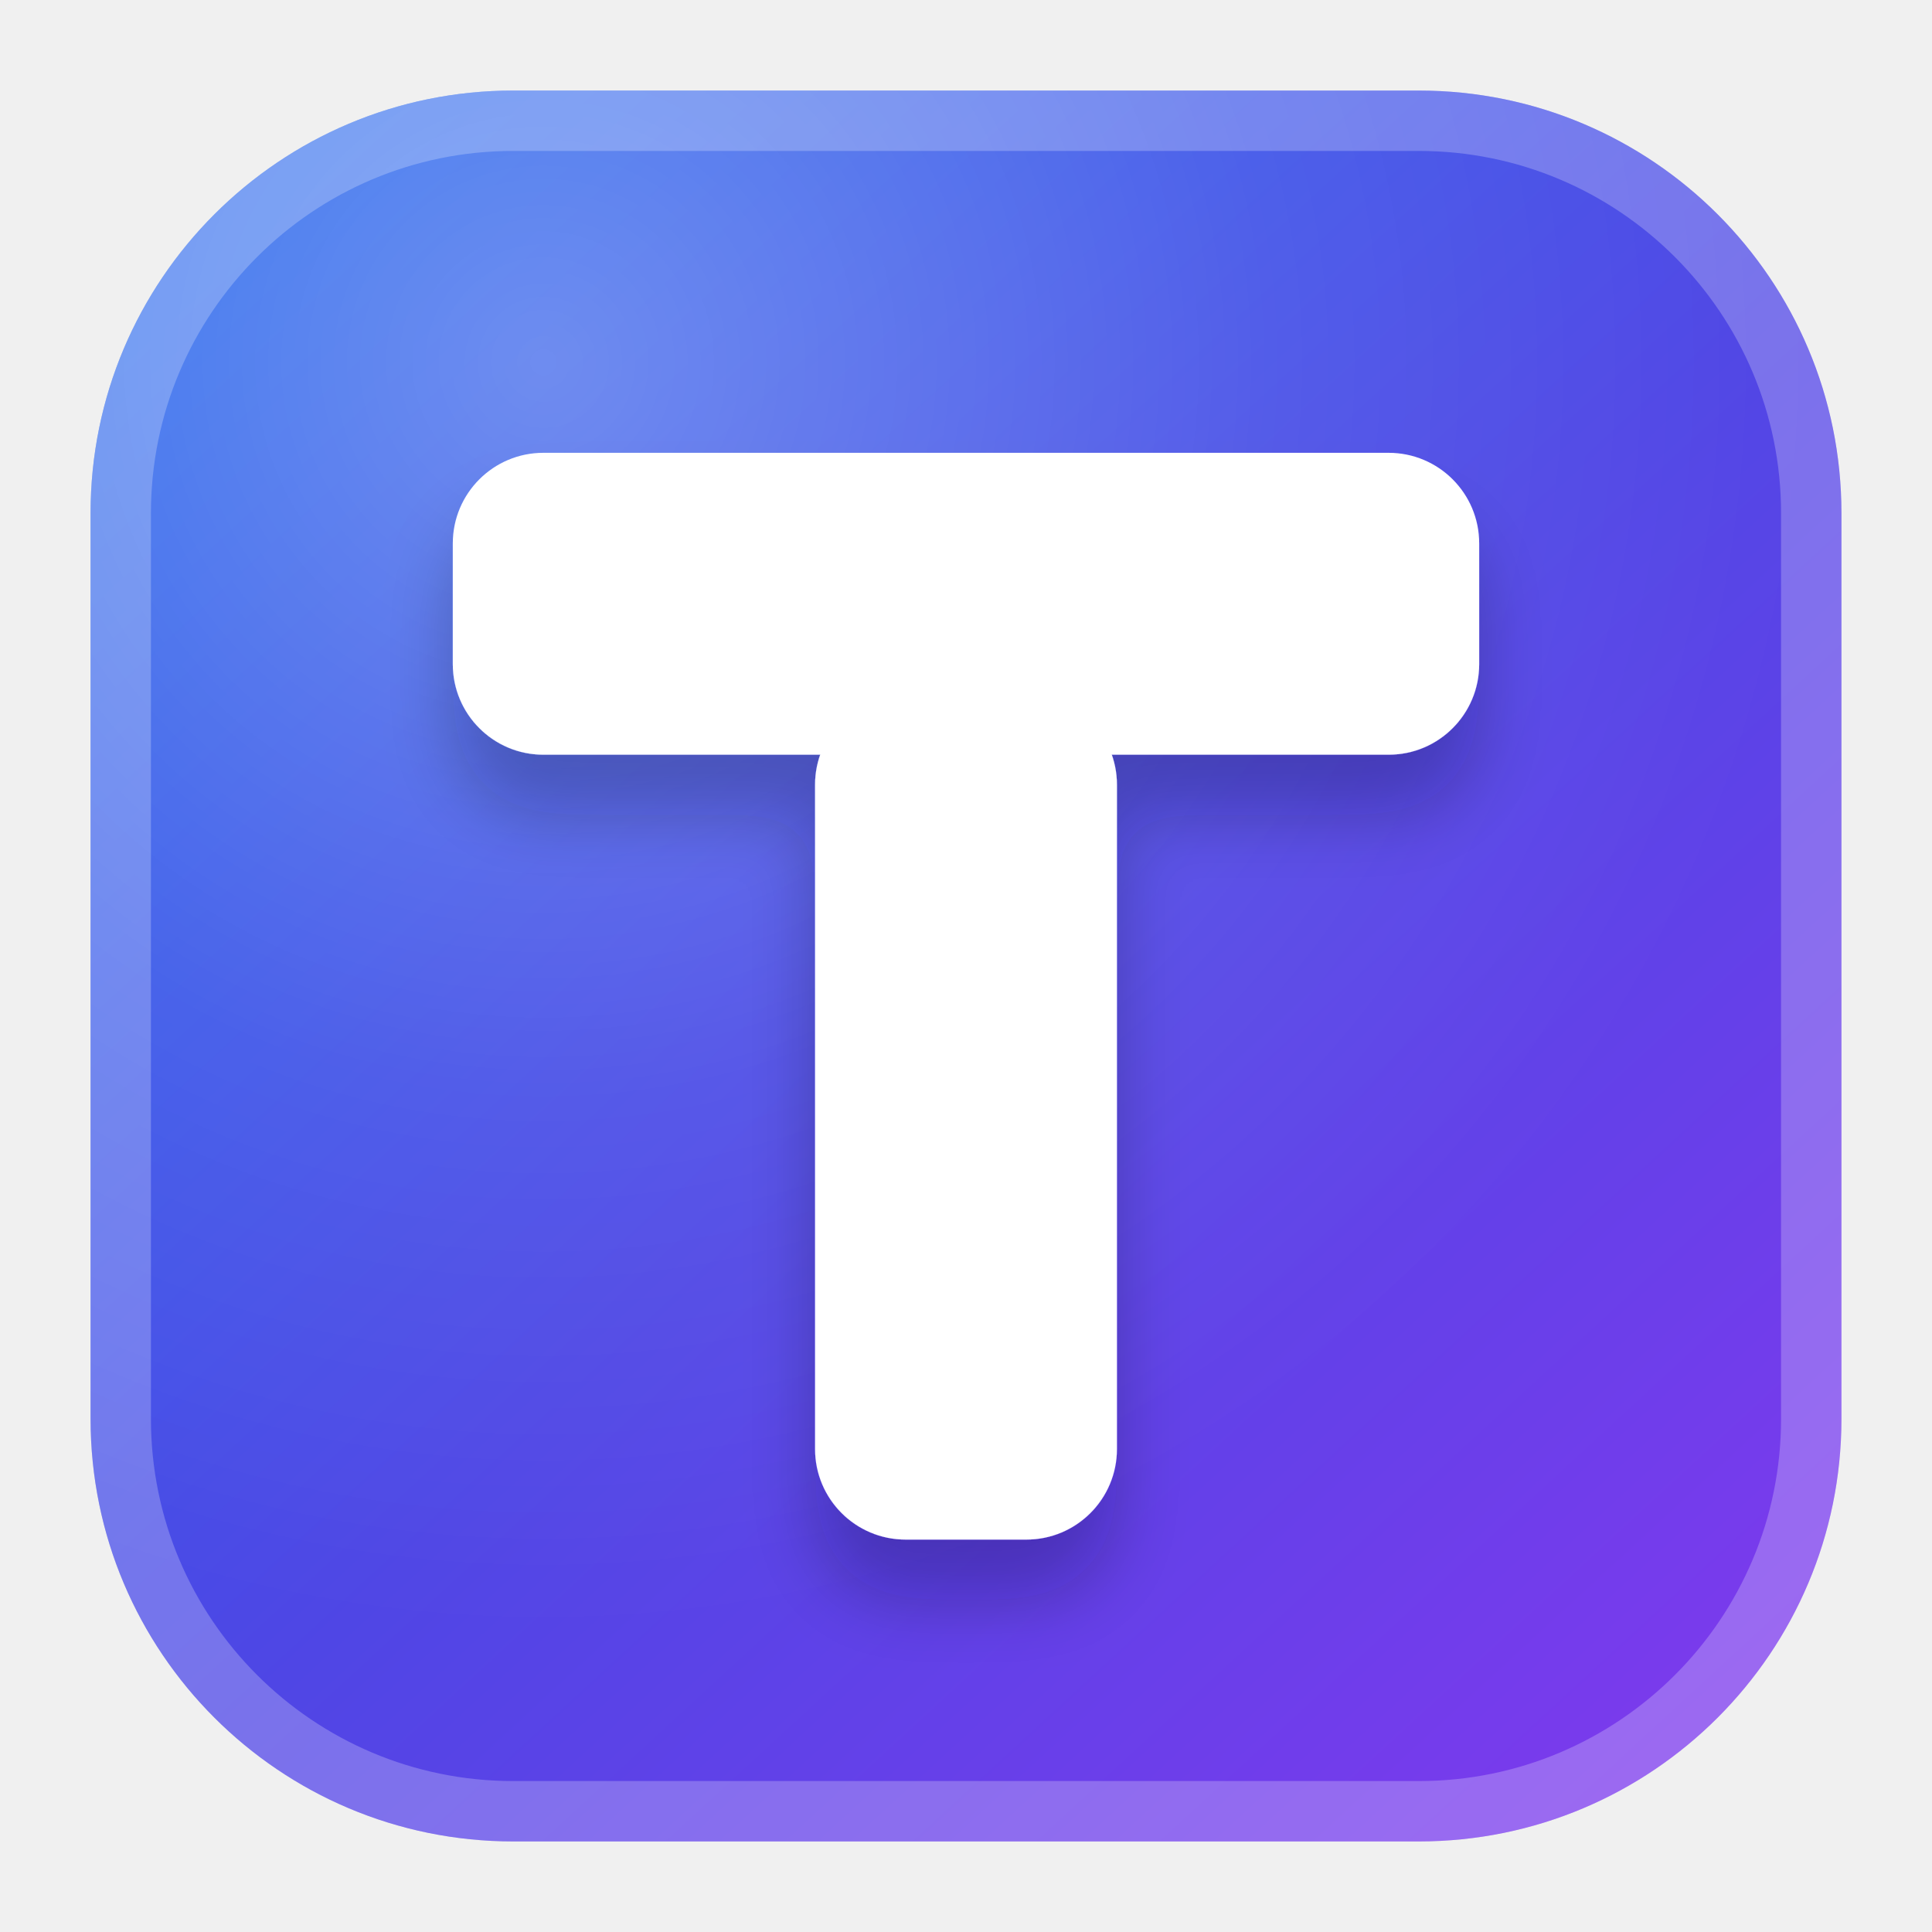
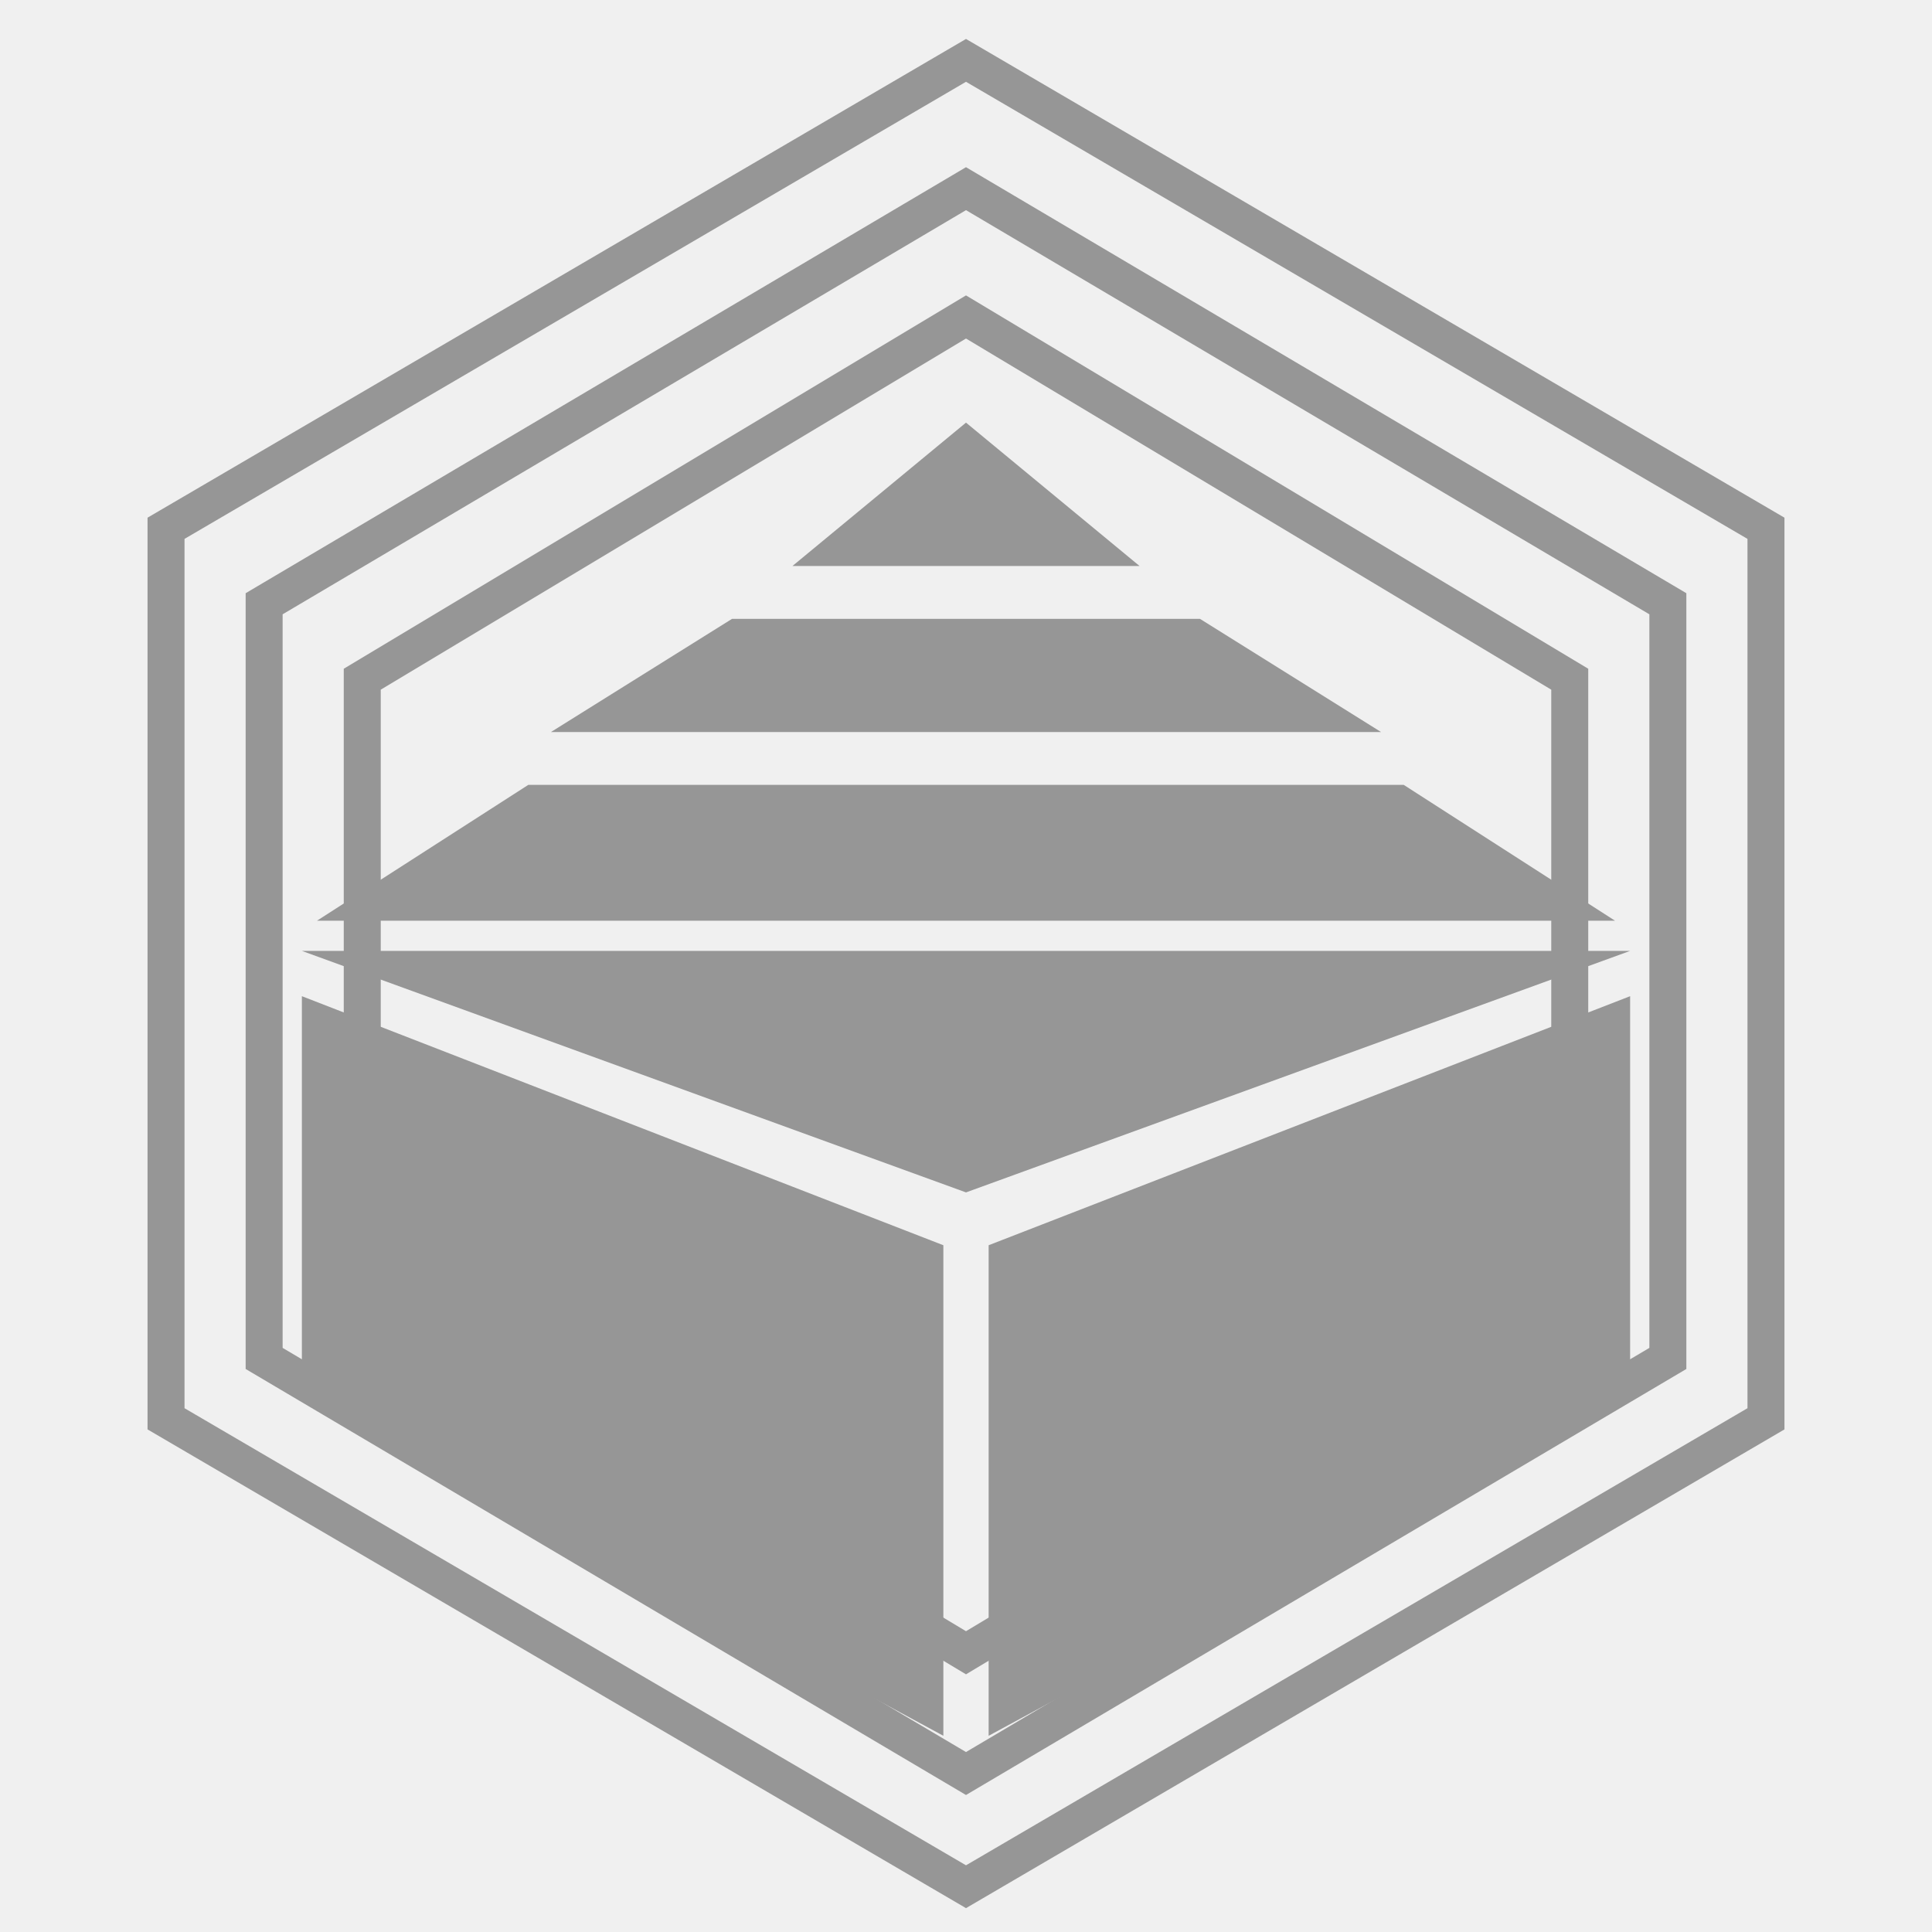
- <svg xmlns="http://www.w3.org/2000/svg" viewBox="0 0 64 64" role="img" aria-labelledby="title desc">
-   <defs>
-     <linearGradient id="toolshalaBadge" x1="9" y1="7" x2="56" y2="58" gradientUnits="userSpaceOnUse">
-       <stop offset="0" stop-color="#2563eb" />
-       <stop offset="0.52" stop-color="#4f46e5" />
-       <stop offset="1" stop-color="#7c3aed" />
-     </linearGradient>
-     <radialGradient id="badgeShine" cx="18" cy="12" r="42" gradientUnits="userSpaceOnUse">
-       <stop offset="0" stop-color="#ffffff" stop-opacity="0.3" />
-       <stop offset="0.58" stop-color="#ffffff" stop-opacity="0.08" />
-       <stop offset="1" stop-color="#ffffff" stop-opacity="0" />
-     </radialGradient>
-     <filter id="softShadow" x="-12%" y="-12%" width="124%" height="124%">
-       <feDropShadow dx="0" dy="2" stdDeviation="1.15" flood-color="#0f172a" flood-opacity="0.24" />
-     </filter>
-   </defs>
-   <rect x="3" y="3" width="58" height="58" rx="14" fill="url(#toolshalaBadge)" />
-   <rect x="3" y="3" width="58" height="58" rx="14" fill="url(#badgeShine)" />
-   <g fill="#ffffff" filter="url(#softShadow)">
-     <rect x="15" y="15" width="34" height="10" rx="3" />
-     <rect x="27" y="23" width="10" height="28" rx="3" />
+ <svg xmlns="http://www.w3.org/2000/svg" viewBox="0 0 256 256" role="img" aria-labelledby="title desc">
+   <g fill="none" stroke="#969696" stroke-width="4.9" stroke-linejoin="miter" stroke-linecap="butt">
+     <polygon points="128 8 234 70 234 188 128 250 22 188 22 70" />
+     <polygon points="128 25 221 80 221 180 128 235 35 180 35 80" />
+     <polygon points="128 42 208 90 208 171 128 219 48 171 48 90" />
  </g>
-   <rect x="4" y="4" width="56" height="56" rx="13" fill="none" stroke="#ffffff" stroke-opacity="0.24" stroke-width="2" />
+   <g fill="#969696">
+     <polygon points="128 56 105 75 151 75" />
+     <polygon points="97 82 159 82 183 97 73 97" />
+     <polygon points="70 104 186 104 214 122 42 122" />
+     <polygon points="40 126 216 126 128 158" />
+     <polygon points="40 132 125 165 125 230 40 184" />
+     <polygon points="131 165 216 132 216 184 131 230" />
+   </g>
</svg>
